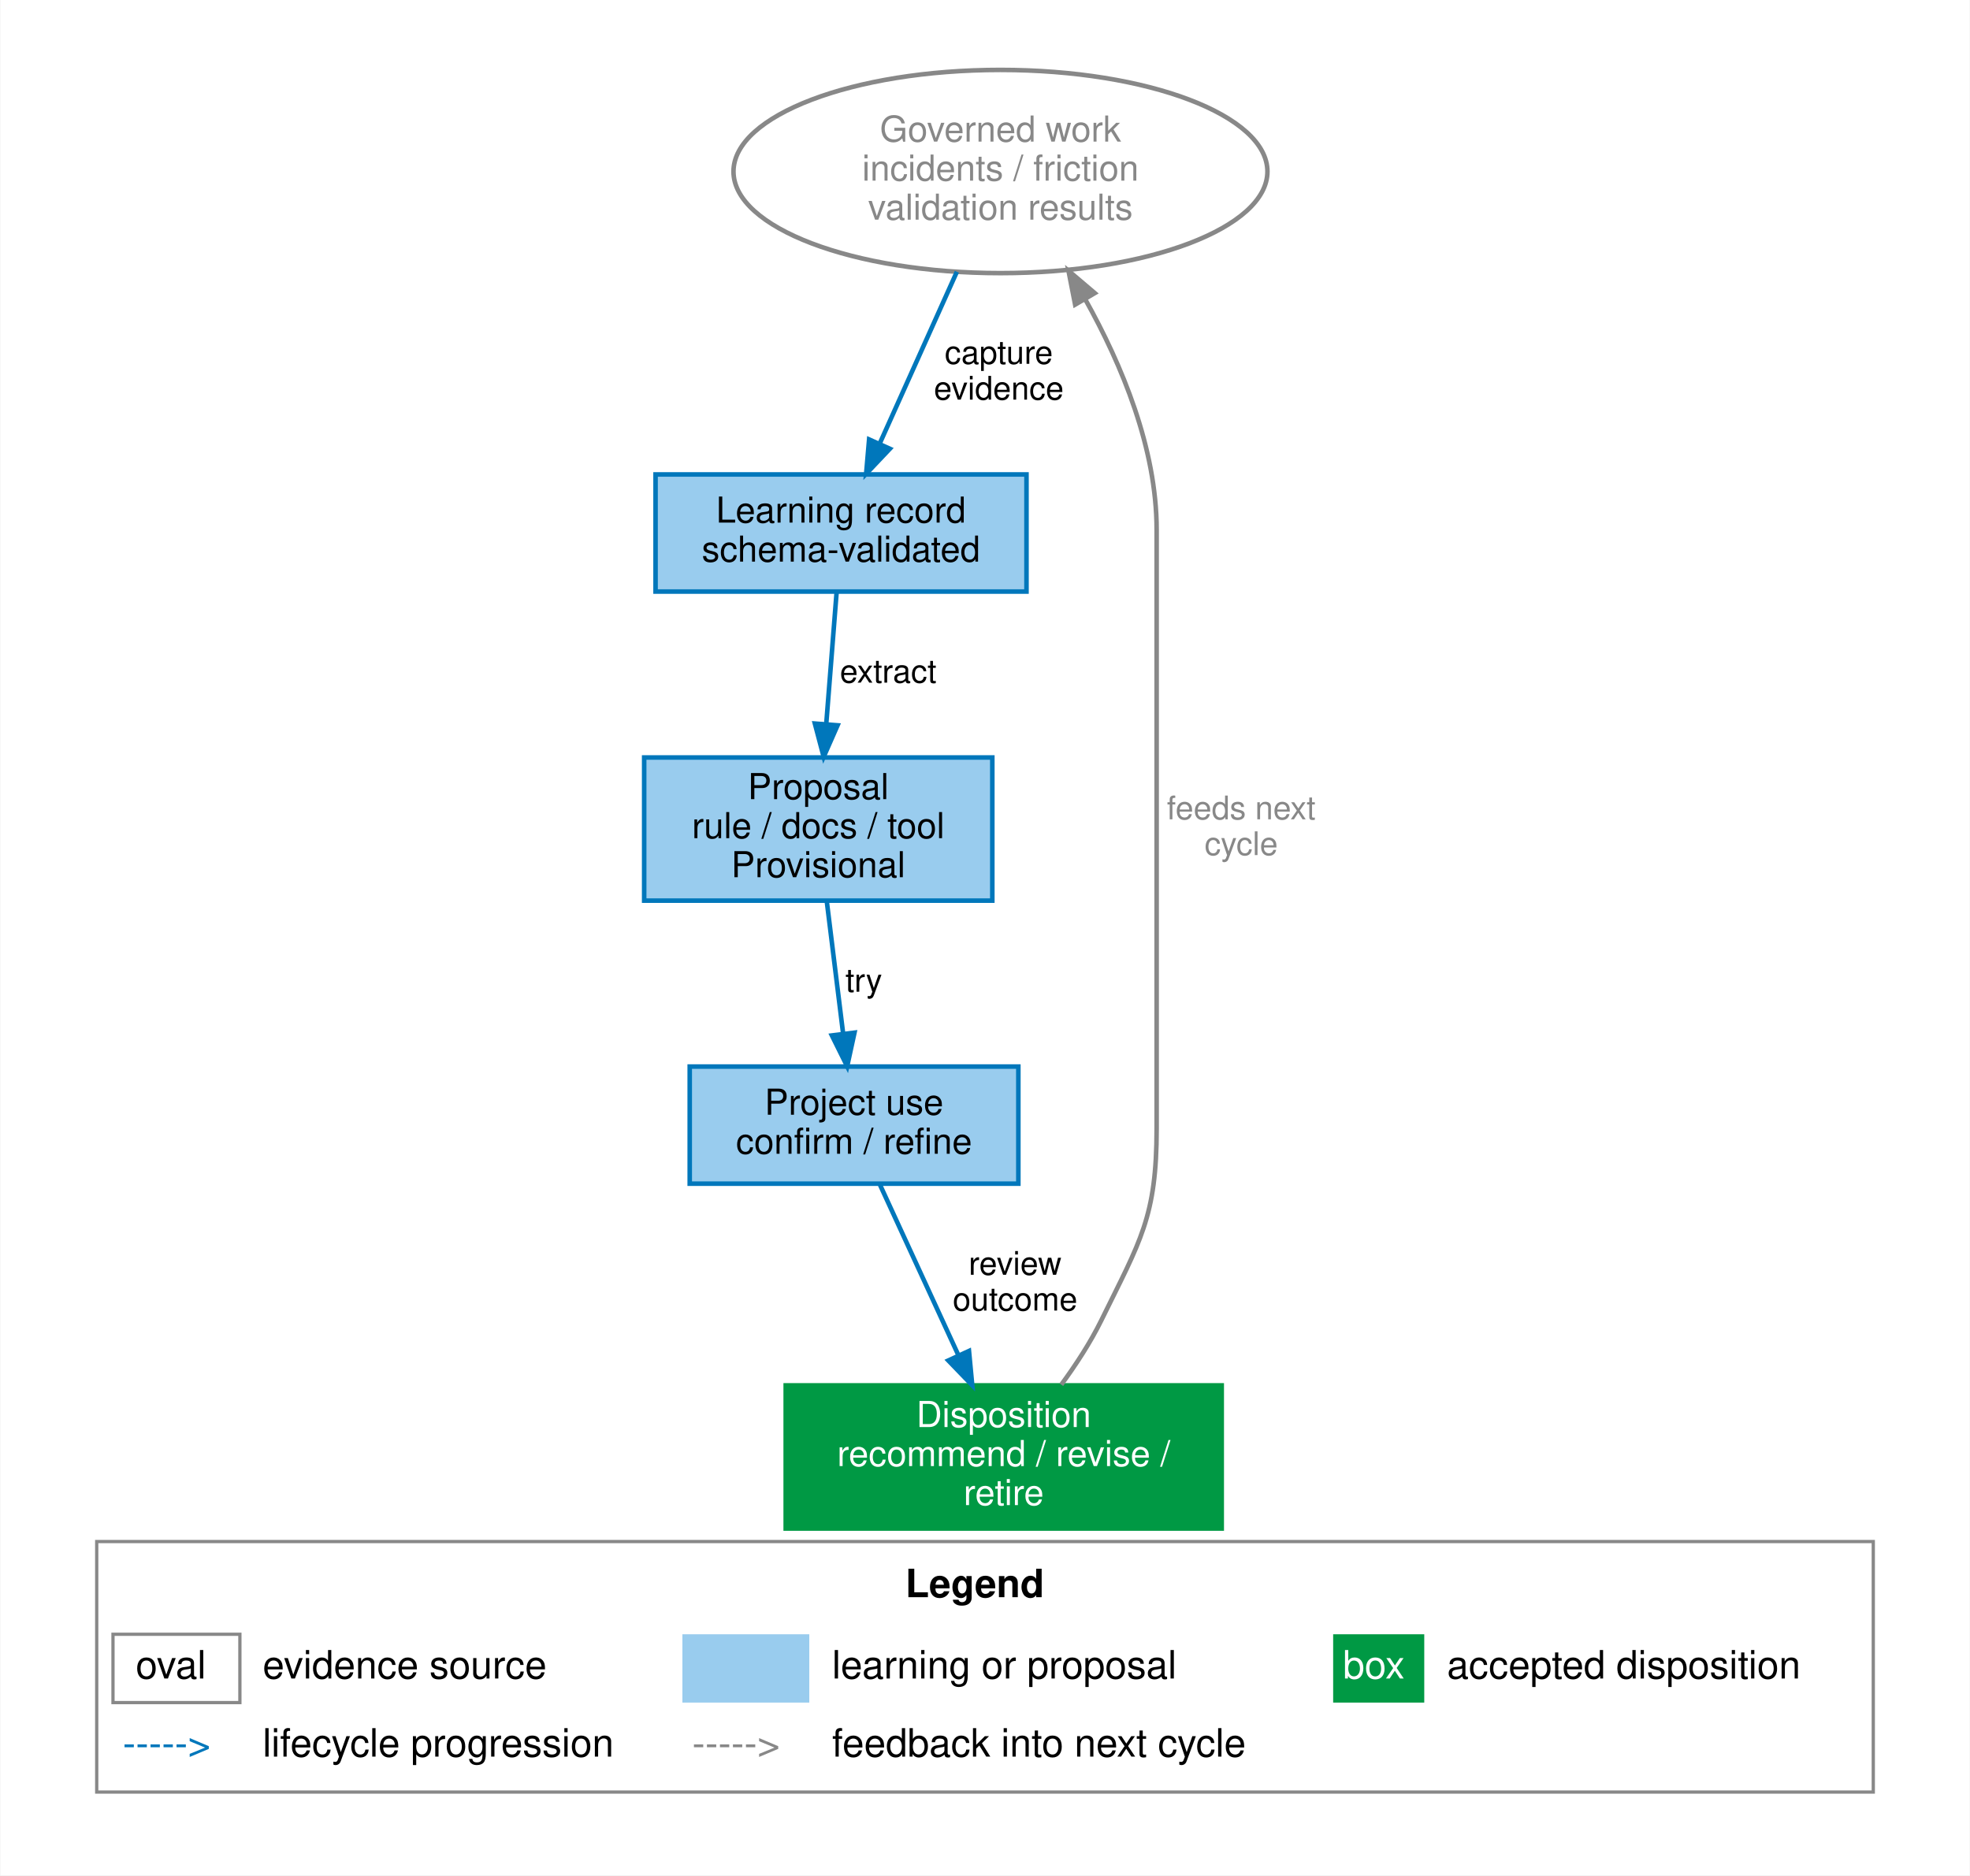
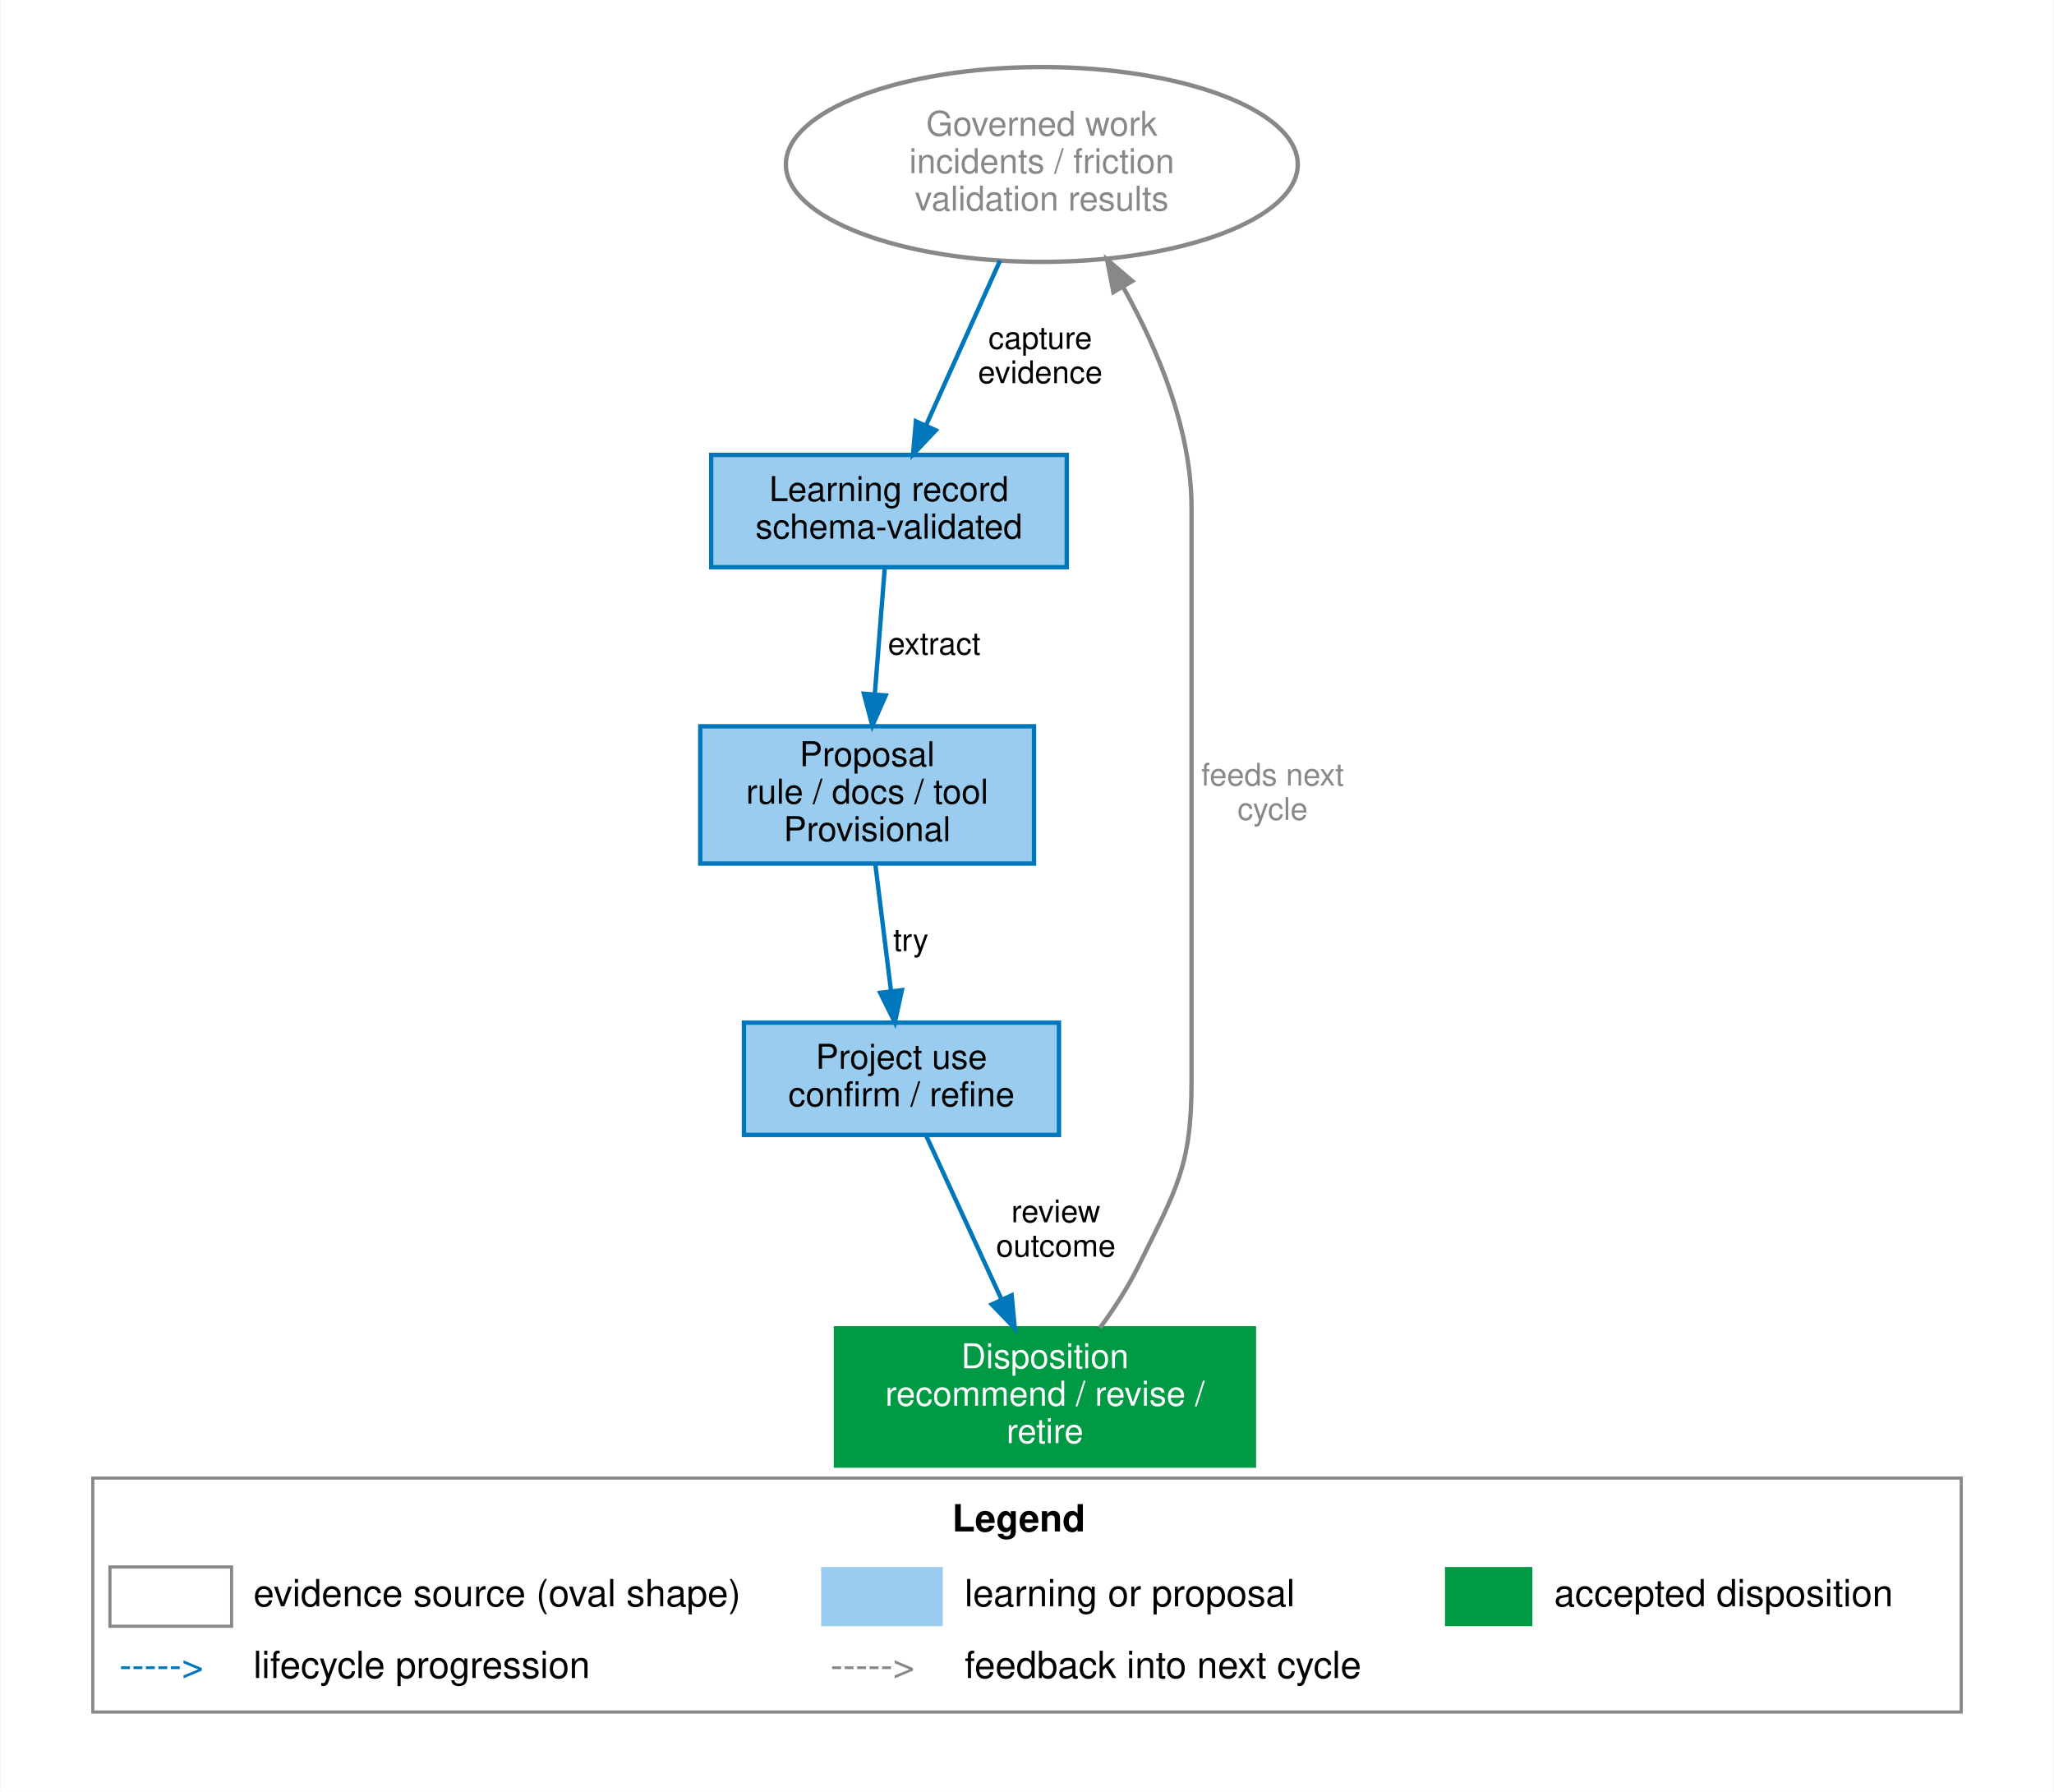
- <svg xmlns="http://www.w3.org/2000/svg" width="605pt" height="576pt" viewBox="0.00 0.00 605.20 576.43">
-   <g id="graph0" class="graph" transform="scale(1 1) rotate(0) translate(21.6 554.83)">
-     <polygon fill="white" stroke="transparent" points="-21.6,21.6 -21.6,-554.83 583.6,-554.83 583.6,21.6 -21.6,21.6" />
-     <polygon fill="white" stroke="transparent" points="8,-4 8,-81 554,-81 554,-4 8,-4" />
-     <text text-anchor="start" x="256.5" y="-63.9" font-family="Helvetica,sans-Serif" font-weight="bold" font-size="12.00">Legend</text>
-     <polygon fill="none" stroke="#888888" points="13,-31.5 13,-52.5 52,-52.5 52,-31.5 13,-31.5" />
-     <text text-anchor="start" x="20" y="-38.9" font-family="Helvetica,sans-Serif" font-size="12.00">oval</text>
-     <text text-anchor="start" x="59" y="-38.9" font-family="Helvetica,sans-Serif" font-size="12.00">evidence source</text>
-     <polygon fill="#99ccee" stroke="transparent" points="188,-31.5 188,-52.5 227,-52.5 227,-31.5 188,-31.5" />
-     <text text-anchor="start" x="234" y="-38.9" font-family="Helvetica,sans-Serif" font-size="12.00">learning or proposal</text>
-     <polygon fill="#009944" stroke="transparent" points="388,-31.5 388,-52.5 416,-52.5 416,-31.5 388,-31.5" />
-     <text text-anchor="start" x="391" y="-38.9" font-family="Helvetica,sans-Serif" font-size="12.00" fill="white">box</text>
-     <text text-anchor="start" x="423" y="-38.9" font-family="Helvetica,sans-Serif" font-size="12.00">accepted disposition</text>
-     <text text-anchor="start" x="16" y="-14.9" font-family="Helvetica,sans-Serif" font-size="12.00" fill="#0077bb">-----&gt;</text>
-     <text text-anchor="start" x="59" y="-14.9" font-family="Helvetica,sans-Serif" font-size="12.00">lifecycle progression</text>
-     <text text-anchor="start" x="191" y="-14.9" font-family="Helvetica,sans-Serif" font-size="12.00" fill="#888888">-----&gt;</text>
-     <text text-anchor="start" x="234" y="-14.9" font-family="Helvetica,sans-Serif" font-size="12.00">feedback into next cycle</text>
-     <polygon fill="none" stroke="#888888" points="8,-4 8,-81 554,-81 554,-4 8,-4" />
+ <svg xmlns="http://www.w3.org/2000/svg" width="658pt" height="574pt" viewBox="0.00 0.00 658.20 574.43">
+   <g id="graph0" class="graph" transform="scale(1 1) rotate(0) translate(21.6 552.83)">
+     <polygon fill="white" stroke="transparent" points="-21.6,21.6 -21.6,-552.83 636.6,-552.83 636.6,21.6 -21.6,21.6" />
+     <polygon fill="white" stroke="transparent" points="8,-4 8,-79 607,-79 607,-4 8,-4" />
+     <text text-anchor="start" x="283.5" y="-61.9" font-family="Helvetica,sans-Serif" font-weight="bold" font-size="12.00">Legend</text>
+     <polygon fill="none" stroke="#888888" points="13.5,-31.5 13.5,-50.5 52.5,-50.5 52.5,-31.5 13.5,-31.5" />
+     <text text-anchor="start" x="59.5" y="-37.9" font-family="Helvetica,sans-Serif" font-size="12.00">evidence source (oval shape)</text>
+     <polygon fill="#99ccee" stroke="transparent" points="241.5,-31.5 241.5,-50.5 280.5,-50.5 280.5,-31.5 241.5,-31.5" />
+     <text text-anchor="start" x="287.5" y="-37.9" font-family="Helvetica,sans-Serif" font-size="12.00">learning or proposal</text>
+     <polygon fill="#009944" stroke="transparent" points="441.5,-31.5 441.5,-50.5 469.5,-50.5 469.5,-31.5 441.5,-31.5" />
+     <text text-anchor="start" x="476.5" y="-37.9" font-family="Helvetica,sans-Serif" font-size="12.00">accepted disposition</text>
+     <text text-anchor="start" x="16.5" y="-14.9" font-family="Helvetica,sans-Serif" font-size="12.00" fill="#0077bb">-----&gt;</text>
+     <text text-anchor="start" x="59.5" y="-14.9" font-family="Helvetica,sans-Serif" font-size="12.00">lifecycle progression</text>
+     <text text-anchor="start" x="244.5" y="-14.9" font-family="Helvetica,sans-Serif" font-size="12.00" fill="#888888">-----&gt;</text>
+     <text text-anchor="start" x="287.5" y="-14.9" font-family="Helvetica,sans-Serif" font-size="12.00">feedback into next cycle</text>
+     <polygon fill="none" stroke="#888888" points="8,-4 8,-79 607,-79 607,-4 8,-4" />
    <g id="node1" class="node">
-       <ellipse fill="white" stroke="#888888" stroke-width="1.4" cx="285.75" cy="-502.11" rx="82.05" ry="31.23" />
-       <text text-anchor="middle" x="285.75" y="-511.31" font-family="Helvetica,sans-Serif" font-size="11.00" fill="#888888">Governed work</text>
-       <text text-anchor="middle" x="285.75" y="-499.31" font-family="Helvetica,sans-Serif" font-size="11.00" fill="#888888">incidents / friction</text>
-       <text text-anchor="middle" x="285.75" y="-487.31" font-family="Helvetica,sans-Serif" font-size="11.00" fill="#888888">validation results</text>
+       <ellipse fill="white" stroke="#888888" stroke-width="1.4" cx="312.25" cy="-500.11" rx="82.05" ry="31.23" />
+       <text text-anchor="middle" x="312.25" y="-509.31" font-family="Helvetica,sans-Serif" font-size="11.00" fill="#888888">Governed work</text>
+       <text text-anchor="middle" x="312.25" y="-497.31" font-family="Helvetica,sans-Serif" font-size="11.00" fill="#888888">incidents / friction</text>
+       <text text-anchor="middle" x="312.25" y="-485.31" font-family="Helvetica,sans-Serif" font-size="11.00" fill="#888888">validation results</text>
    </g>
    <g id="node2" class="node">
-       <polygon fill="#99ccee" stroke="#0077bb" stroke-width="1.4" points="293.75,-409 179.75,-409 179.75,-373 293.75,-373 293.75,-409" />
-       <text text-anchor="middle" x="236.75" y="-394.2" font-family="Helvetica,sans-Serif" font-size="11.00">Learning record</text>
-       <text text-anchor="middle" x="236.75" y="-382.2" font-family="Helvetica,sans-Serif" font-size="11.00">schema-validated</text>
+       <polygon fill="#99ccee" stroke="#0077bb" stroke-width="1.4" points="320.25,-407 206.25,-407 206.25,-371 320.25,-371 320.25,-407" />
+       <text text-anchor="middle" x="263.25" y="-392.2" font-family="Helvetica,sans-Serif" font-size="11.00">Learning record</text>
+       <text text-anchor="middle" x="263.25" y="-380.2" font-family="Helvetica,sans-Serif" font-size="11.00">schema-validated</text>
    </g>
    <g id="edge1" class="edge">
-       <path fill="none" stroke="#0077bb" stroke-width="1.4" d="M272.36,-471.3C264.95,-454.79 255.81,-434.44 248.64,-418.49" />
-       <polygon fill="#0077bb" stroke="#0077bb" stroke-width="1.4" points="251.76,-416.89 244.47,-409.2 245.38,-419.76 251.76,-416.89" />
-       <text text-anchor="middle" x="285.25" y="-443" font-family="Helvetica,sans-Serif" font-size="10.00">capture</text>
-       <text text-anchor="middle" x="285.25" y="-432" font-family="Helvetica,sans-Serif" font-size="10.00">evidence</text>
+       <path fill="none" stroke="#0077bb" stroke-width="1.4" d="M298.86,-469.3C291.45,-452.79 282.31,-432.44 275.14,-416.49" />
+       <polygon fill="#0077bb" stroke="#0077bb" stroke-width="1.4" points="278.26,-414.89 270.97,-407.2 271.88,-417.76 278.26,-414.89" />
+       <text text-anchor="middle" x="311.75" y="-441" font-family="Helvetica,sans-Serif" font-size="10.00">capture</text>
+       <text text-anchor="middle" x="311.75" y="-430" font-family="Helvetica,sans-Serif" font-size="10.00">evidence</text>
    </g>
    <g id="node3" class="node">
-       <polygon fill="#99ccee" stroke="#0077bb" stroke-width="1.4" points="283.25,-322 176.25,-322 176.25,-278 283.25,-278 283.25,-322" />
-       <text text-anchor="middle" x="229.75" y="-309.2" font-family="Helvetica,sans-Serif" font-size="11.00">Proposal</text>
-       <text text-anchor="middle" x="229.75" y="-297.2" font-family="Helvetica,sans-Serif" font-size="11.00">rule / docs / tool</text>
-       <text text-anchor="middle" x="229.75" y="-285.2" font-family="Helvetica,sans-Serif" font-size="11.00">Provisional</text>
+       <polygon fill="#99ccee" stroke="#0077bb" stroke-width="1.4" points="309.75,-320 202.75,-320 202.75,-276 309.75,-276 309.75,-320" />
+       <text text-anchor="middle" x="256.25" y="-307.2" font-family="Helvetica,sans-Serif" font-size="11.00">Proposal</text>
+       <text text-anchor="middle" x="256.25" y="-295.2" font-family="Helvetica,sans-Serif" font-size="11.00">rule / docs / tool</text>
+       <text text-anchor="middle" x="256.25" y="-283.2" font-family="Helvetica,sans-Serif" font-size="11.00">Provisional</text>
    </g>
    <g id="edge2" class="edge">
-       <path fill="none" stroke="#0077bb" stroke-width="1.4" d="M235.4,-372.84C234.49,-361.33 233.28,-345.83 232.2,-332.18" />
-       <polygon fill="#0077bb" stroke="#0077bb" stroke-width="1.4" points="235.69,-331.89 231.42,-322.19 228.71,-332.43 235.69,-331.89" />
-       <text text-anchor="middle" x="251.25" y="-345" font-family="Helvetica,sans-Serif" font-size="10.00">extract</text>
+       <path fill="none" stroke="#0077bb" stroke-width="1.4" d="M261.9,-370.84C260.99,-359.33 259.78,-343.83 258.7,-330.18" />
+       <polygon fill="#0077bb" stroke="#0077bb" stroke-width="1.4" points="262.19,-329.89 257.92,-320.19 255.21,-330.43 262.19,-329.89" />
+       <text text-anchor="middle" x="277.75" y="-343" font-family="Helvetica,sans-Serif" font-size="10.00">extract</text>
    </g>
    <g id="node4" class="node">
-       <polygon fill="#99ccee" stroke="#0077bb" stroke-width="1.4" points="291.25,-227 190.25,-227 190.25,-191 291.25,-191 291.25,-227" />
-       <text text-anchor="middle" x="240.75" y="-212.2" font-family="Helvetica,sans-Serif" font-size="11.00">Project use</text>
-       <text text-anchor="middle" x="240.75" y="-200.2" font-family="Helvetica,sans-Serif" font-size="11.00">confirm / refine</text>
+       <polygon fill="#99ccee" stroke="#0077bb" stroke-width="1.4" points="317.75,-225 216.75,-225 216.75,-189 317.75,-189 317.75,-225" />
+       <text text-anchor="middle" x="267.25" y="-210.2" font-family="Helvetica,sans-Serif" font-size="11.00">Project use</text>
+       <text text-anchor="middle" x="267.25" y="-198.2" font-family="Helvetica,sans-Serif" font-size="11.00">confirm / refine</text>
    </g>
    <g id="edge3" class="edge">
-       <path fill="none" stroke="#0077bb" stroke-width="1.4" d="M232.36,-277.91C233.86,-265.78 235.76,-250.41 237.37,-237.36" />
-       <polygon fill="#0077bb" stroke="#0077bb" stroke-width="1.4" points="240.89,-237.42 238.64,-227.07 233.94,-236.56 240.89,-237.42" />
-       <text text-anchor="middle" x="243.75" y="-250" font-family="Helvetica,sans-Serif" font-size="10.00">try</text>
+       <path fill="none" stroke="#0077bb" stroke-width="1.4" d="M258.86,-275.91C260.36,-263.78 262.26,-248.41 263.87,-235.36" />
+       <polygon fill="#0077bb" stroke="#0077bb" stroke-width="1.4" points="267.39,-235.42 265.14,-225.07 260.44,-234.56 267.39,-235.42" />
+       <text text-anchor="middle" x="270.25" y="-248" font-family="Helvetica,sans-Serif" font-size="10.00">try</text>
    </g>
    <g id="node5" class="node">
-       <polygon fill="#009944" stroke="#009944" stroke-width="1.4" points="353.75,-129 219.75,-129 219.75,-85 353.75,-85 353.75,-129" />
-       <text text-anchor="middle" x="286.75" y="-116.2" font-family="Helvetica,sans-Serif" font-size="11.00" fill="white">Disposition</text>
-       <text text-anchor="middle" x="286.75" y="-104.2" font-family="Helvetica,sans-Serif" font-size="11.00" fill="white">recommend / revise /</text>
-       <text text-anchor="middle" x="286.75" y="-92.2" font-family="Helvetica,sans-Serif" font-size="11.00" fill="white">retire</text>
+       <polygon fill="#009944" stroke="#009944" stroke-width="1.4" points="380.25,-127 246.25,-127 246.25,-83 380.25,-83 380.25,-127" />
+       <text text-anchor="middle" x="313.25" y="-114.2" font-family="Helvetica,sans-Serif" font-size="11.00" fill="white">Disposition</text>
+       <text text-anchor="middle" x="313.25" y="-102.2" font-family="Helvetica,sans-Serif" font-size="11.00" fill="white">recommend / revise /</text>
+       <text text-anchor="middle" x="313.25" y="-90.2" font-family="Helvetica,sans-Serif" font-size="11.00" fill="white">retire</text>
    </g>
    <g id="edge4" class="edge">
-       <path fill="none" stroke="#0077bb" stroke-width="1.4" d="M248.76,-190.58C255.35,-176.27 264.83,-155.64 272.68,-138.59" />
-       <polygon fill="#0077bb" stroke="#0077bb" stroke-width="1.4" points="276.08,-139.58 277.08,-129.03 269.72,-136.65 276.08,-139.58" />
-       <text text-anchor="middle" x="290.25" y="-163" font-family="Helvetica,sans-Serif" font-size="10.00">review</text>
-       <text text-anchor="middle" x="290.25" y="-152" font-family="Helvetica,sans-Serif" font-size="10.00">outcome</text>
+       <path fill="none" stroke="#0077bb" stroke-width="1.4" d="M275.26,-188.58C281.85,-174.27 291.33,-153.64 299.18,-136.59" />
+       <polygon fill="#0077bb" stroke="#0077bb" stroke-width="1.4" points="302.58,-137.58 303.58,-127.03 296.22,-134.65 302.58,-137.58" />
+       <text text-anchor="middle" x="316.75" y="-161" font-family="Helvetica,sans-Serif" font-size="10.00">review</text>
+       <text text-anchor="middle" x="316.75" y="-150" font-family="Helvetica,sans-Serif" font-size="10.00">outcome</text>
    </g>
    <g id="edge5" class="edge">
-       <path fill="none" stroke="#888888" stroke-width="1.4" d="M304.45,-129.22C308.93,-135.33 313.41,-142.19 316.75,-149 328.77,-173.5 333.75,-180.71 333.75,-208 333.75,-392 333.75,-392 333.75,-392 333.75,-416.95 323.11,-442.59 311.85,-462.75" />
-       <polygon fill="#888888" stroke="#888888" stroke-width="1.4" points="308.7,-461.2 306.66,-471.6 314.74,-464.74 308.7,-461.2" />
-       <text text-anchor="middle" x="359.75" y="-303" font-family="Helvetica,sans-Serif" font-size="10.00" fill="#888888">feeds next</text>
-       <text text-anchor="middle" x="359.75" y="-292" font-family="Helvetica,sans-Serif" font-size="10.00" fill="#888888">cycle</text>
+       <path fill="none" stroke="#888888" stroke-width="1.4" d="M330.95,-127.22C335.43,-133.33 339.91,-140.19 343.25,-147 355.27,-171.5 360.25,-178.71 360.25,-206 360.25,-390 360.25,-390 360.25,-390 360.25,-414.95 349.61,-440.59 338.35,-460.75" />
+       <polygon fill="#888888" stroke="#888888" stroke-width="1.4" points="335.2,-459.2 333.16,-469.6 341.24,-462.74 335.2,-459.2" />
+       <text text-anchor="middle" x="386.25" y="-301" font-family="Helvetica,sans-Serif" font-size="10.00" fill="#888888">feeds next</text>
+       <text text-anchor="middle" x="386.25" y="-290" font-family="Helvetica,sans-Serif" font-size="10.00" fill="#888888">cycle</text>
    </g>
  </g>
</svg>
